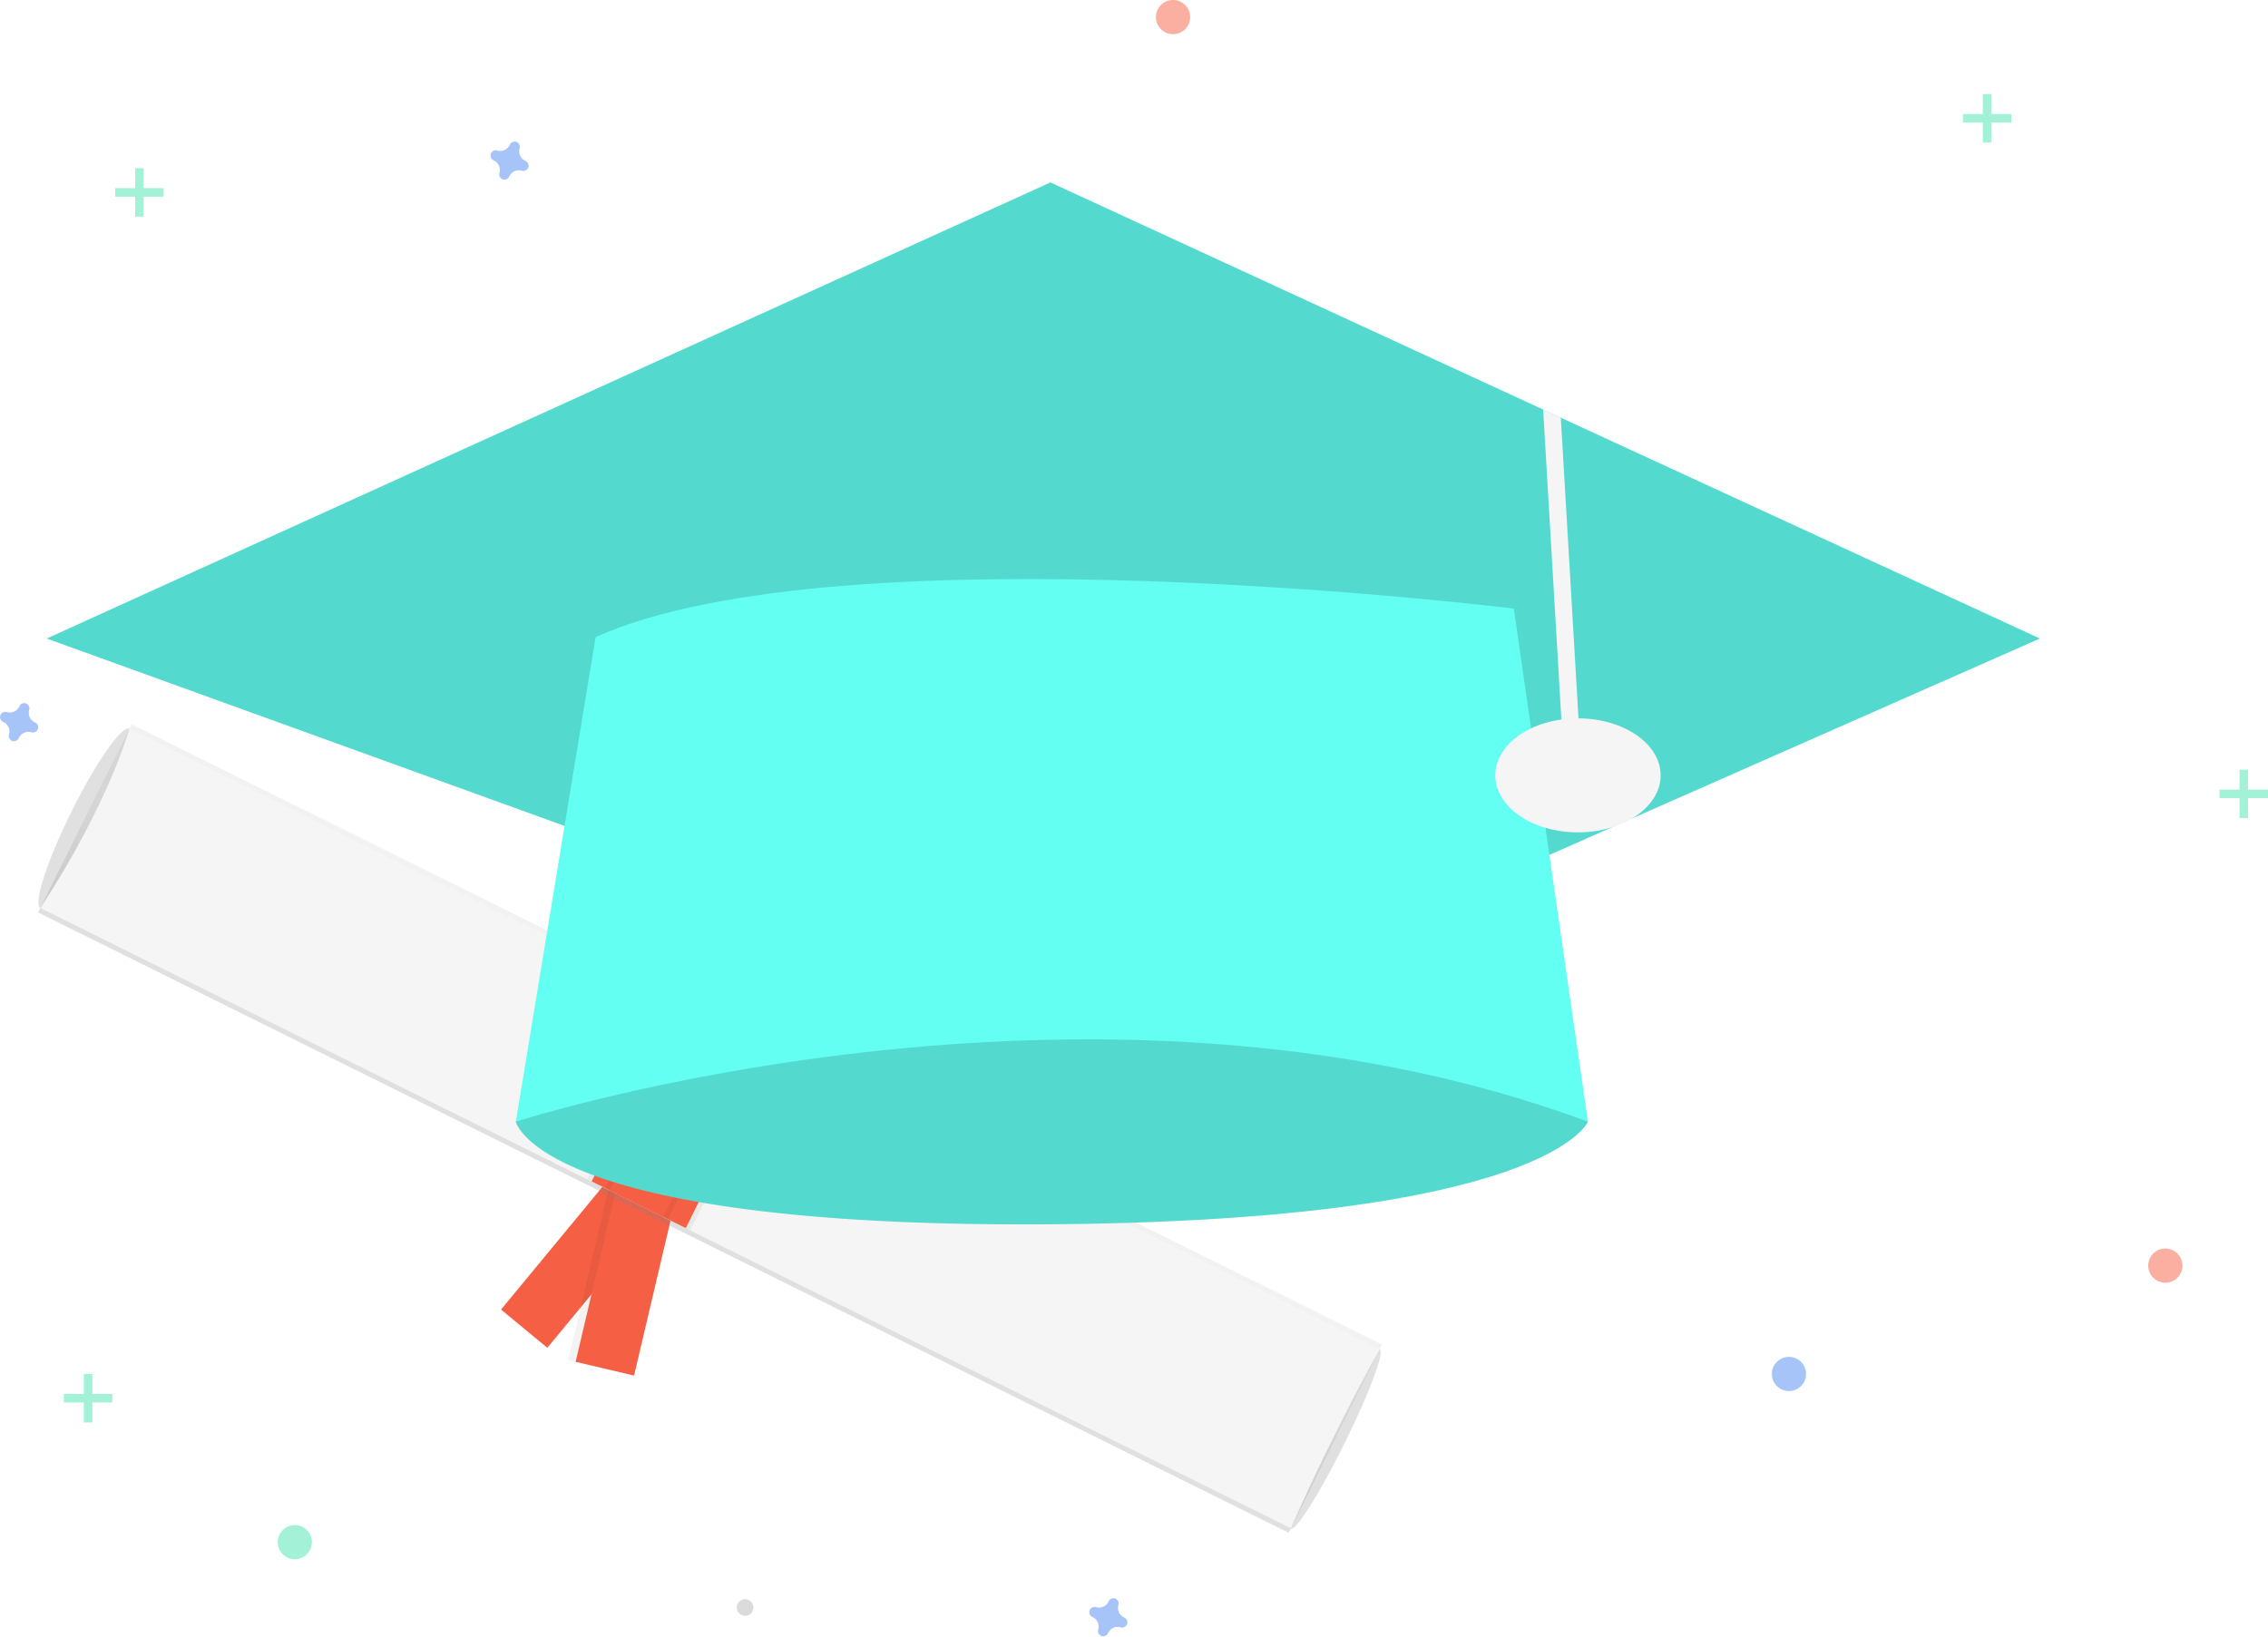
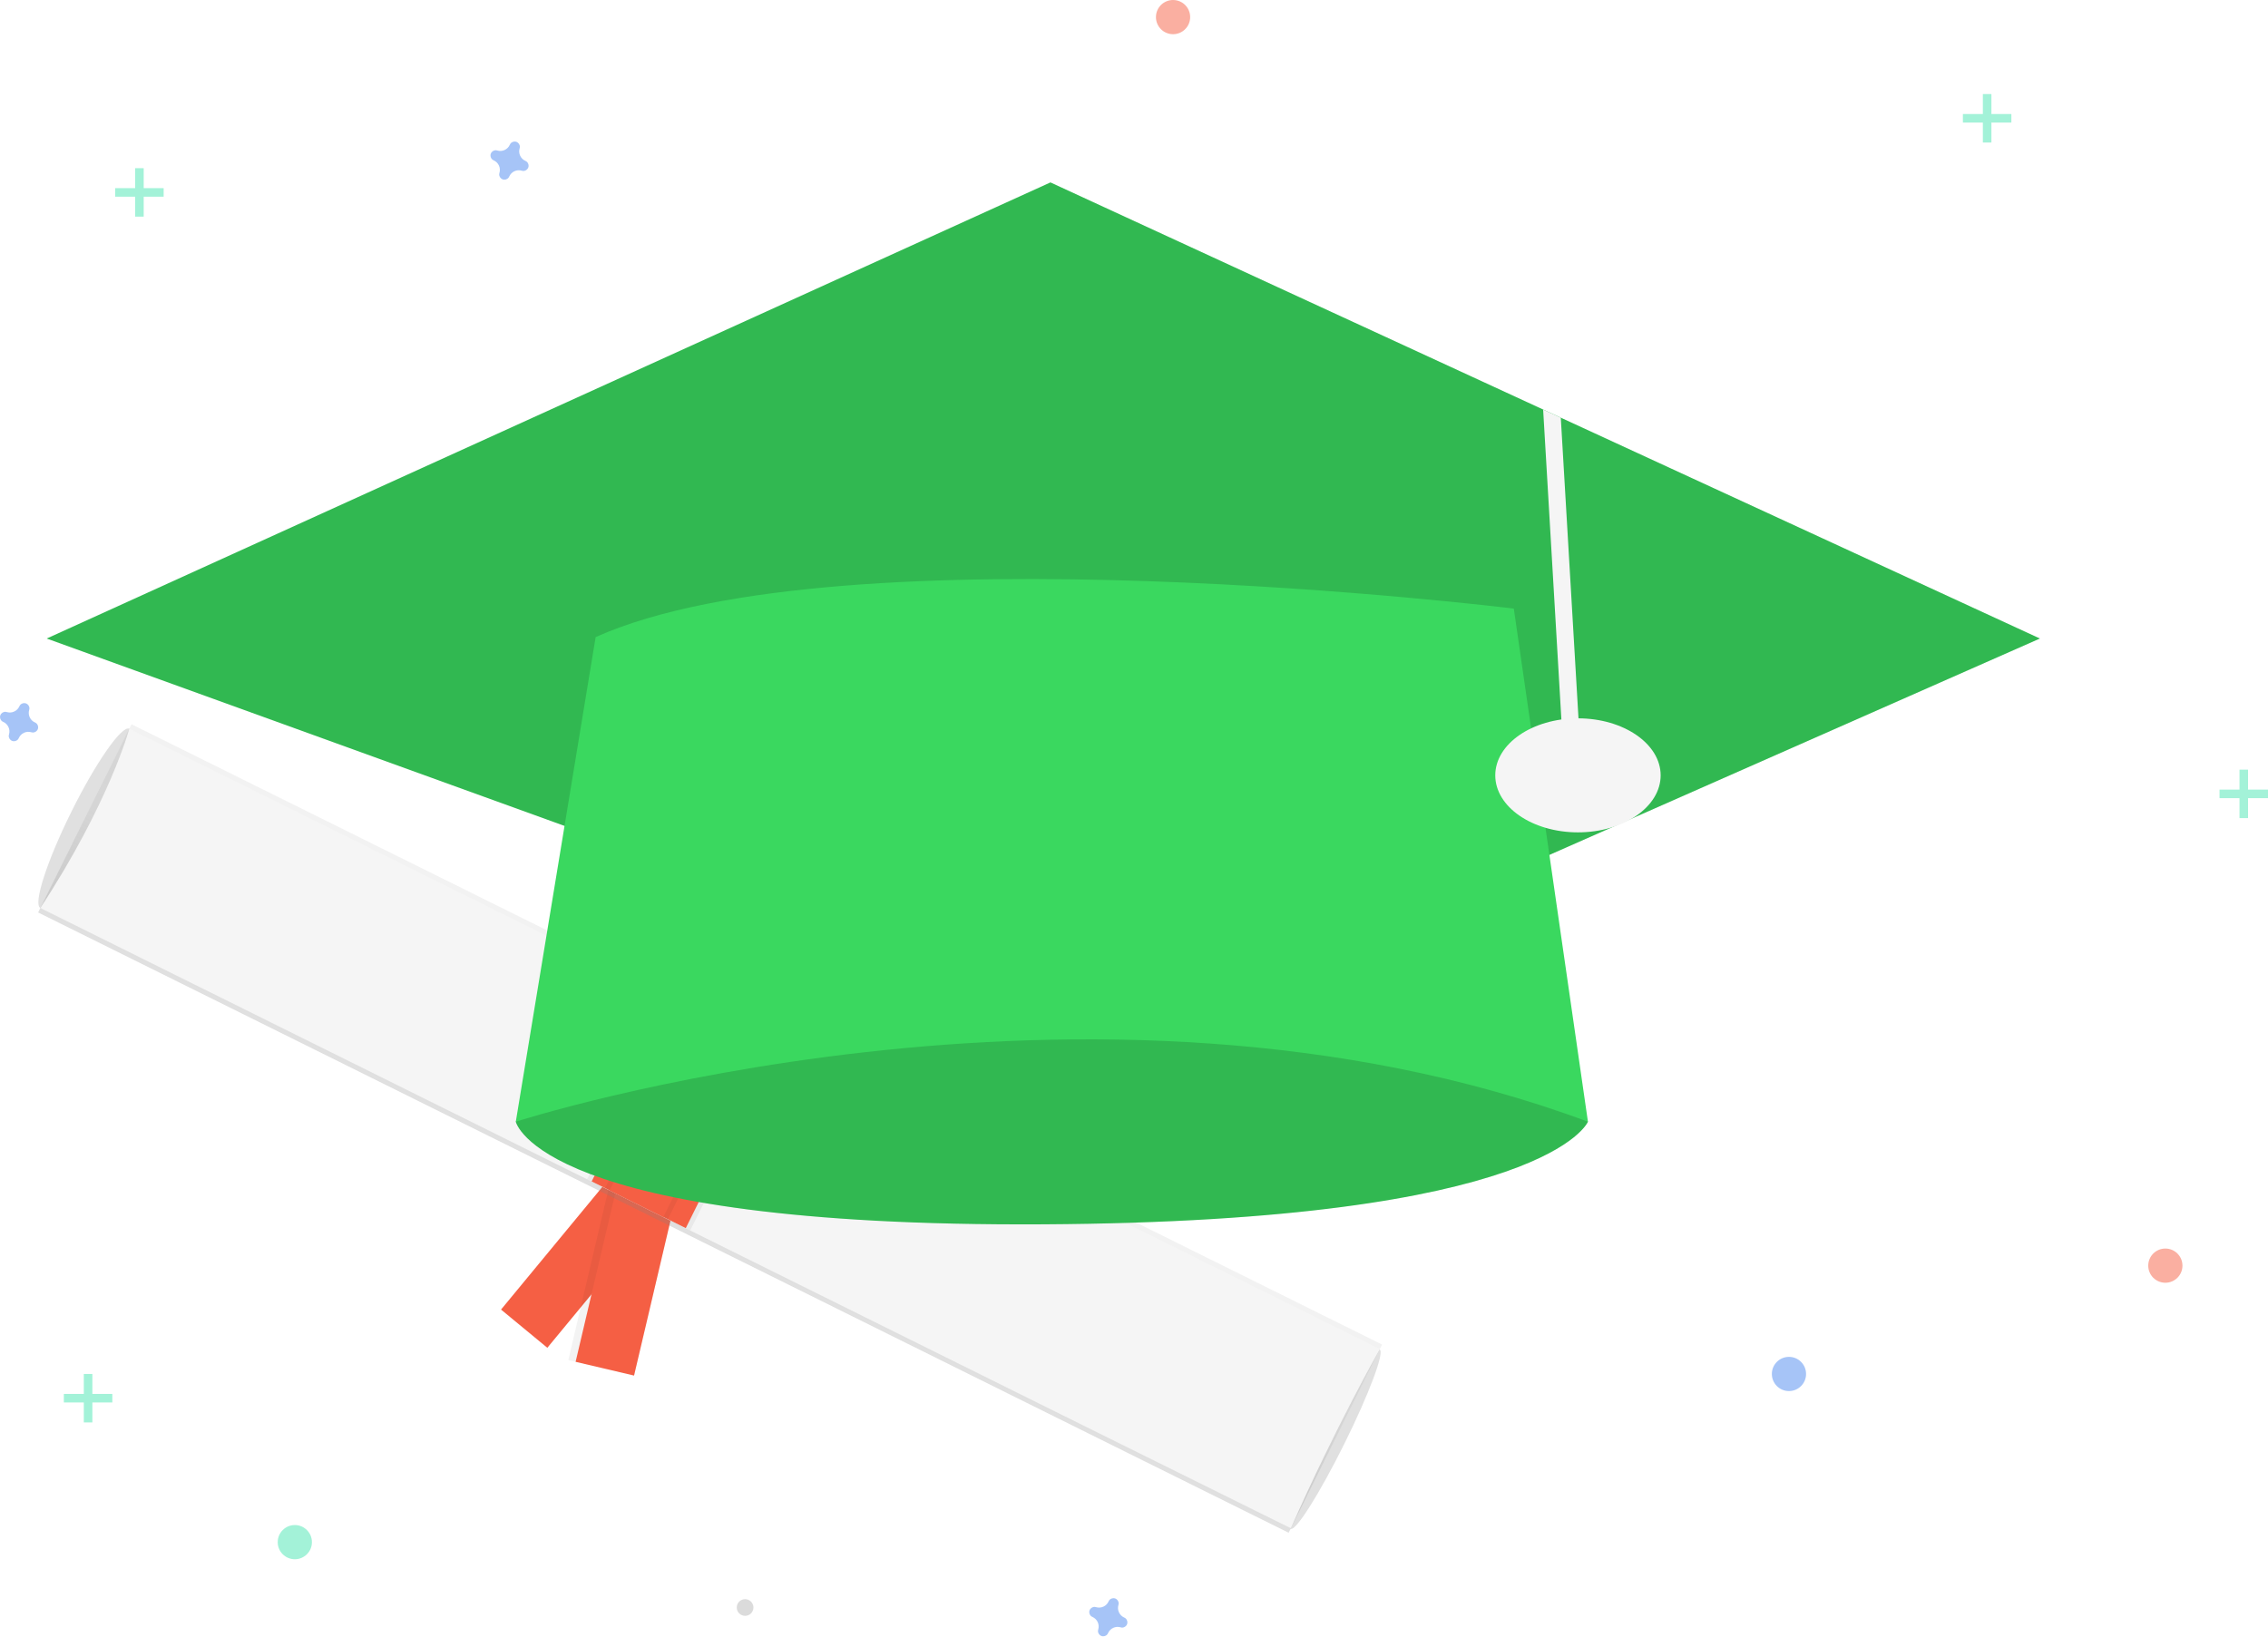
<svg xmlns="http://www.w3.org/2000/svg" id="eb113788-f1f1-4c1f-be62-f1d0ea2e1eb6" data-name="Layer 1" width="795.394" height="574.038" viewBox="0 0 795.394 574.038">
  <defs>
    <linearGradient id="b2a81085-935f-40be-bb27-75940df8c338" x1="-450.79" y1="2803.047" x2="-450.79" y2="2729.348" gradientTransform="translate(3217.533 1009.658) rotate(90)" gradientUnits="userSpaceOnUse">
      <stop offset="0" stop-color="gray" stop-opacity="0.25" />
      <stop offset="0.535" stop-color="gray" stop-opacity="0.12" />
      <stop offset="1" stop-color="gray" stop-opacity="0.1" />
    </linearGradient>
  </defs>
  <ellipse cx="232.058" cy="450.069" rx="35.095" ry="5.264" transform="translate(-476.5567 294.9237) rotate(-63.61079)" fill="#e0e0e0" />
  <ellipse cx="670.577" cy="667.856" rx="35.095" ry="3.577" transform="translate(-428.0369 808.7355) rotate(-63.61079)" fill="#e0e0e0" />
  <rect x="397.953" y="566.935" width="21.057" height="70.19" transform="translate(274.5207 -285.2623) rotate(39.54732)" fill="#f55f44" />
  <rect x="409.325" y="573.566" width="23.692" height="70.19" transform="translate(489.5496 1134.581) rotate(-166.7689)" opacity="0.05" />
  <rect x="411.926" y="573.868" width="21.057" height="70.19" transform="translate(492.0121 1135.47) rotate(-166.7689)" fill="#f55f44" />
  <rect x="414.486" y="314.082" width="73.699" height="489.572" transform="translate(-452.2022 551.7936) rotate(-63.61079)" fill="url(#b2a81085-935f-40be-bb27-75940df8c338)" />
  <path d="M655.016,699.105c-8.584-4.118-444.844-220.718-438.556-217.598,24.214-36.957,31.197-62.875,31.197-62.875l438.556,217.598S670.811,663.259,655.016,699.105Z" transform="translate(-202.3028 -162.981)" fill="#f5f5f5" />
  <rect x="421.725" y="519.094" width="40.359" height="70.19" transform="translate(90.06389 -301.6438) rotate(26.38921)" opacity="0.05" />
  <rect x="423.48" y="519.094" width="36.849" height="70.19" transform="translate(90.06389 -301.6438) rotate(26.38921)" fill="#f55f44" />
  <rect x="428.835" y="518.704" width="24.566" height="70.19" transform="translate(89.80867 -301.3351) rotate(26.38921)" opacity="0.05" />
  <rect x="430.59" y="518.704" width="21.057" height="70.19" transform="translate(89.80867 -301.3351) rotate(26.38921)" fill="#f55f44" />
  <circle cx="261.306" cy="563.925" r="2.926" fill="#dbdbdb" />
  <g opacity="0.5">
    <rect x="29.394" y="482" width="3" height="17" fill="#47e6b1" />
    <rect x="231.697" y="644.981" width="3" height="17" transform="translate(684.3753 257.3028) rotate(90)" fill="#47e6b1" />
  </g>
  <g opacity="0.5">
    <rect x="785.394" y="270" width="3" height="17" fill="#47e6b1" />
    <rect x="987.697" y="432.981" width="3" height="17" transform="translate(1228.375 -710.6972) rotate(90)" fill="#47e6b1" />
  </g>
  <g opacity="0.5">
    <rect x="47.394" y="59" width="3" height="17" fill="#47e6b1" />
    <rect x="249.697" y="221.981" width="3" height="17" transform="translate(279.3753 -183.6972) rotate(90)" fill="#47e6b1" />
  </g>
  <g opacity="0.5">
    <rect x="695.394" y="33" width="3" height="17" fill="#47e6b1" />
    <rect x="897.697" y="195.981" width="3" height="17" transform="translate(901.3753 -857.6972) rotate(90)" fill="#47e6b1" />
  </g>
  <path d="M214.593,416.437a3.675,3.675,0,0,1-2.047-4.441,1.766,1.766,0,0,0,.08-.408h0a1.843,1.843,0,0,0-3.31-1.221h0a1.766,1.766,0,0,0-.204.362,3.675,3.675,0,0,1-4.441,2.047,1.766,1.766,0,0,0-.408-.08h0a1.843,1.843,0,0,0-1.221,3.31h0a1.766,1.766,0,0,0,.362.204,3.675,3.675,0,0,1,2.047,4.441,1.766,1.766,0,0,0-.08.408h0a1.843,1.843,0,0,0,3.31,1.221h0a1.766,1.766,0,0,0,.204-.362,3.675,3.675,0,0,1,4.441-2.047,1.767,1.767,0,0,0,.408.08h0a1.843,1.843,0,0,0,1.221-3.31h0A1.767,1.767,0,0,0,214.593,416.437Z" transform="translate(-202.3028 -162.981)" fill="#4d8af0" opacity="0.5" />
  <path d="M386.593,219.437a3.675,3.675,0,0,1-2.047-4.441,1.766,1.766,0,0,0,.08-.408h0a1.843,1.843,0,0,0-3.31-1.221h0a1.766,1.766,0,0,0-.204.362,3.675,3.675,0,0,1-4.441,2.047,1.766,1.766,0,0,0-.408-.08h0a1.843,1.843,0,0,0-1.221,3.31h0a1.766,1.766,0,0,0,.362.204,3.675,3.675,0,0,1,2.047,4.441,1.766,1.766,0,0,0-.08.408h0a1.843,1.843,0,0,0,3.31,1.221h0a1.766,1.766,0,0,0,.204-.362,3.675,3.675,0,0,1,4.441-2.047,1.767,1.767,0,0,0,.408.08h0a1.843,1.843,0,0,0,1.221-3.31h0A1.767,1.767,0,0,0,386.593,219.437Z" transform="translate(-202.3028 -162.981)" fill="#4d8af0" opacity="0.5" />
  <path d="M596.593,730.437a3.675,3.675,0,0,1-2.047-4.441,1.766,1.766,0,0,0,.08-.408h0a1.843,1.843,0,0,0-3.31-1.221h0a1.766,1.766,0,0,0-.204.362,3.675,3.675,0,0,1-4.441,2.047,1.766,1.766,0,0,0-.408-.08h0a1.843,1.843,0,0,0-1.221,3.31h0a1.766,1.766,0,0,0,.362.204,3.675,3.675,0,0,1,2.047,4.441,1.766,1.766,0,0,0-.08.408h0a1.843,1.843,0,0,0,3.31,1.221h0a1.766,1.766,0,0,0,.204-.362,3.675,3.675,0,0,1,4.441-2.047,1.767,1.767,0,0,0,.408.08h0a1.843,1.843,0,0,0,1.221-3.31h0A1.767,1.767,0,0,0,596.593,730.437Z" transform="translate(-202.3028 -162.981)" fill="#4d8af0" opacity="0.5" />
  <circle cx="759.394" cy="444" r="6" fill="#f55f44" opacity="0.5" />
  <circle cx="627.394" cy="482" r="6" fill="#4d8af0" opacity="0.5" />
  <circle cx="103.394" cy="541" r="6" fill="#47e6b1" opacity="0.5" />
  <circle cx="411.394" cy="6" r="6" fill="#f55f44" opacity="0.5" />
-   <path d="M407.197,520.481l-24,36s8,37,185,36,191-36,191-36l-33-48-101-69Z" transform="translate(-202.3028 -162.981)" fill="#63fff2" />
+   <path d="M407.197,520.481l-24,36s8,37,185,36,191-36,191-36l-33-48-101-69Z" transform="translate(-202.3028 -162.981)" fill="#3ad85f" />
  <path d="M407.197,520.481l-24,36s8,37,185,36,191-36,191-36l-33-48-101-69Z" transform="translate(-202.3028 -162.981)" opacity="0.15" />
-   <polygon points="715.394 224 400.394 363 16.394 224 368.394 64 541.184 143.67 547.374 146.53 715.394 224" fill="#63fff2" />
+   <polygon points="715.394 224 400.394 363 16.394 224 368.394 64 541.184 143.67 547.374 146.53 715.394 224" fill="#3ad85f" />
  <polygon points="715.394 224 400.394 363 16.394 224 368.394 64 541.184 143.67 547.374 146.53 715.394 224" opacity="0.15" />
  <polygon points="553.894 257.32 547.894 257.68 541.184 143.67 547.374 146.53 553.894 257.32" fill="#f5f5f5" />
-   <path d="M411.197,386.481l-28,170s201-65,376,0l-26-180S498.197,347.481,411.197,386.481Z" transform="translate(-202.3028 -162.981)" fill="#63fff2" />
+   <path d="M411.197,386.481l-28,170s201-65,376,0l-26-180S498.197,347.481,411.197,386.481Z" transform="translate(-202.3028 -162.981)" fill="#3ad85f" />
  <ellipse cx="553.394" cy="272" rx="29" ry="20" fill="#f5f5f5" />
</svg>
